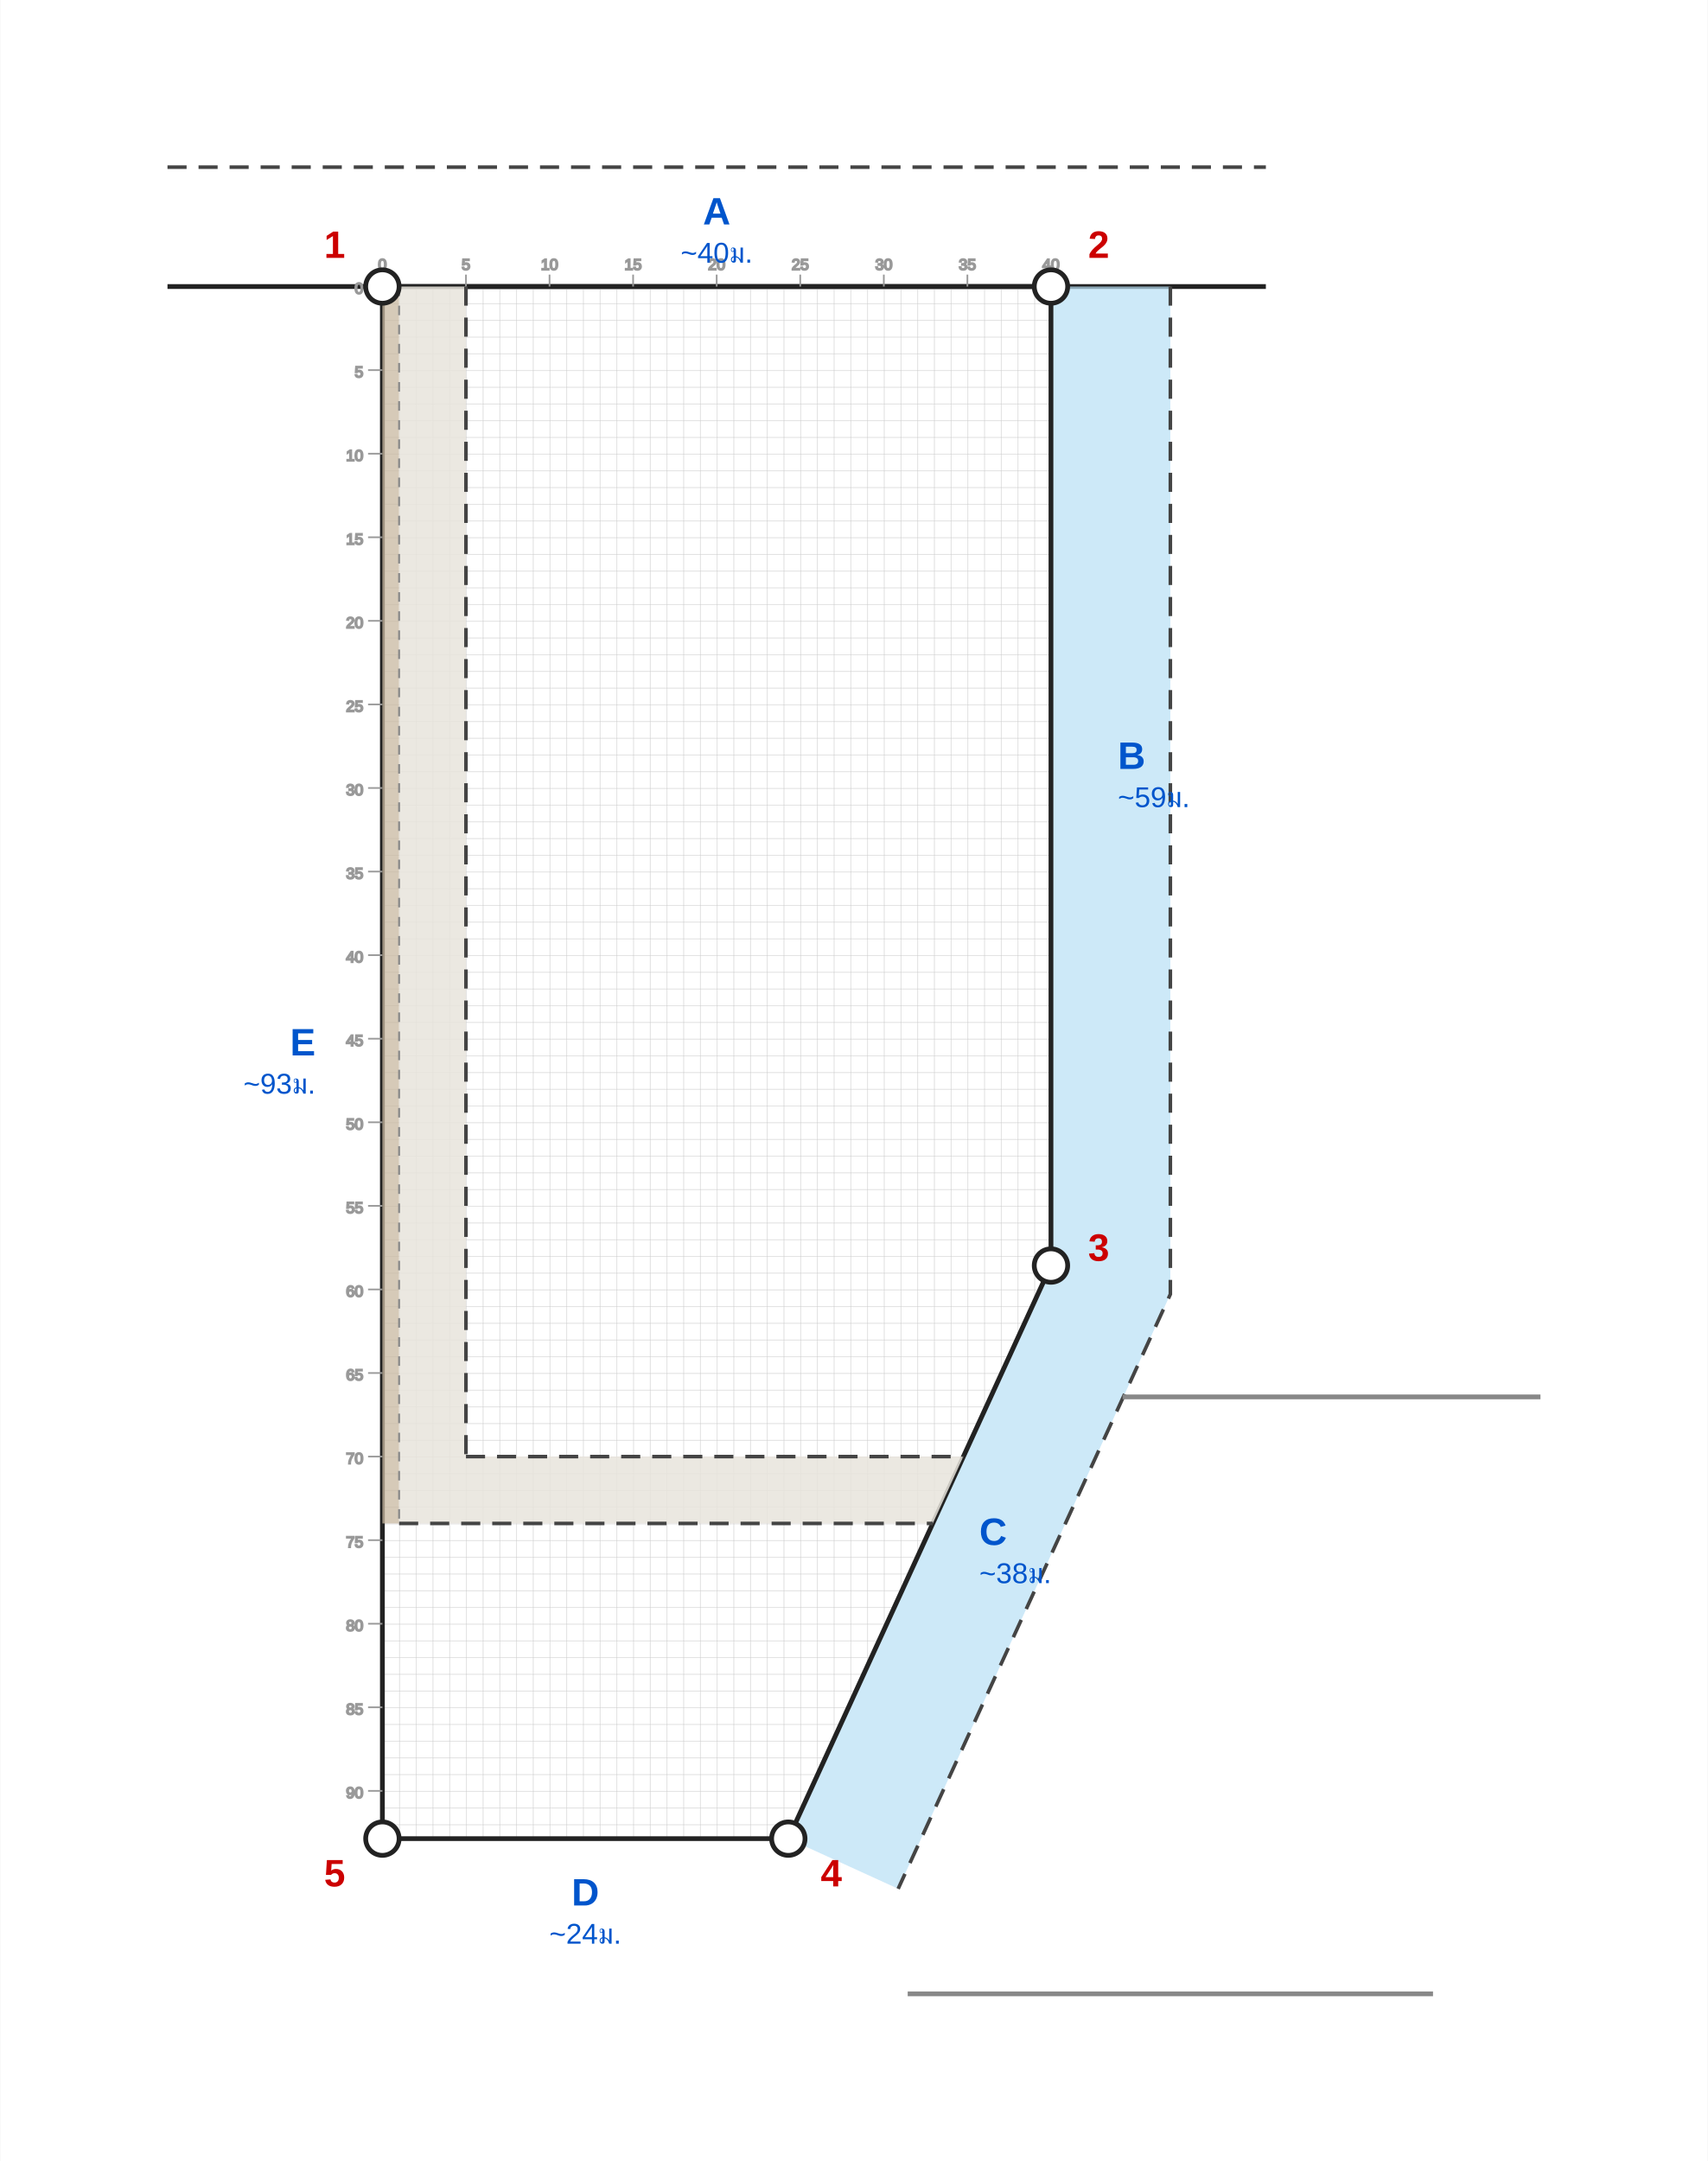
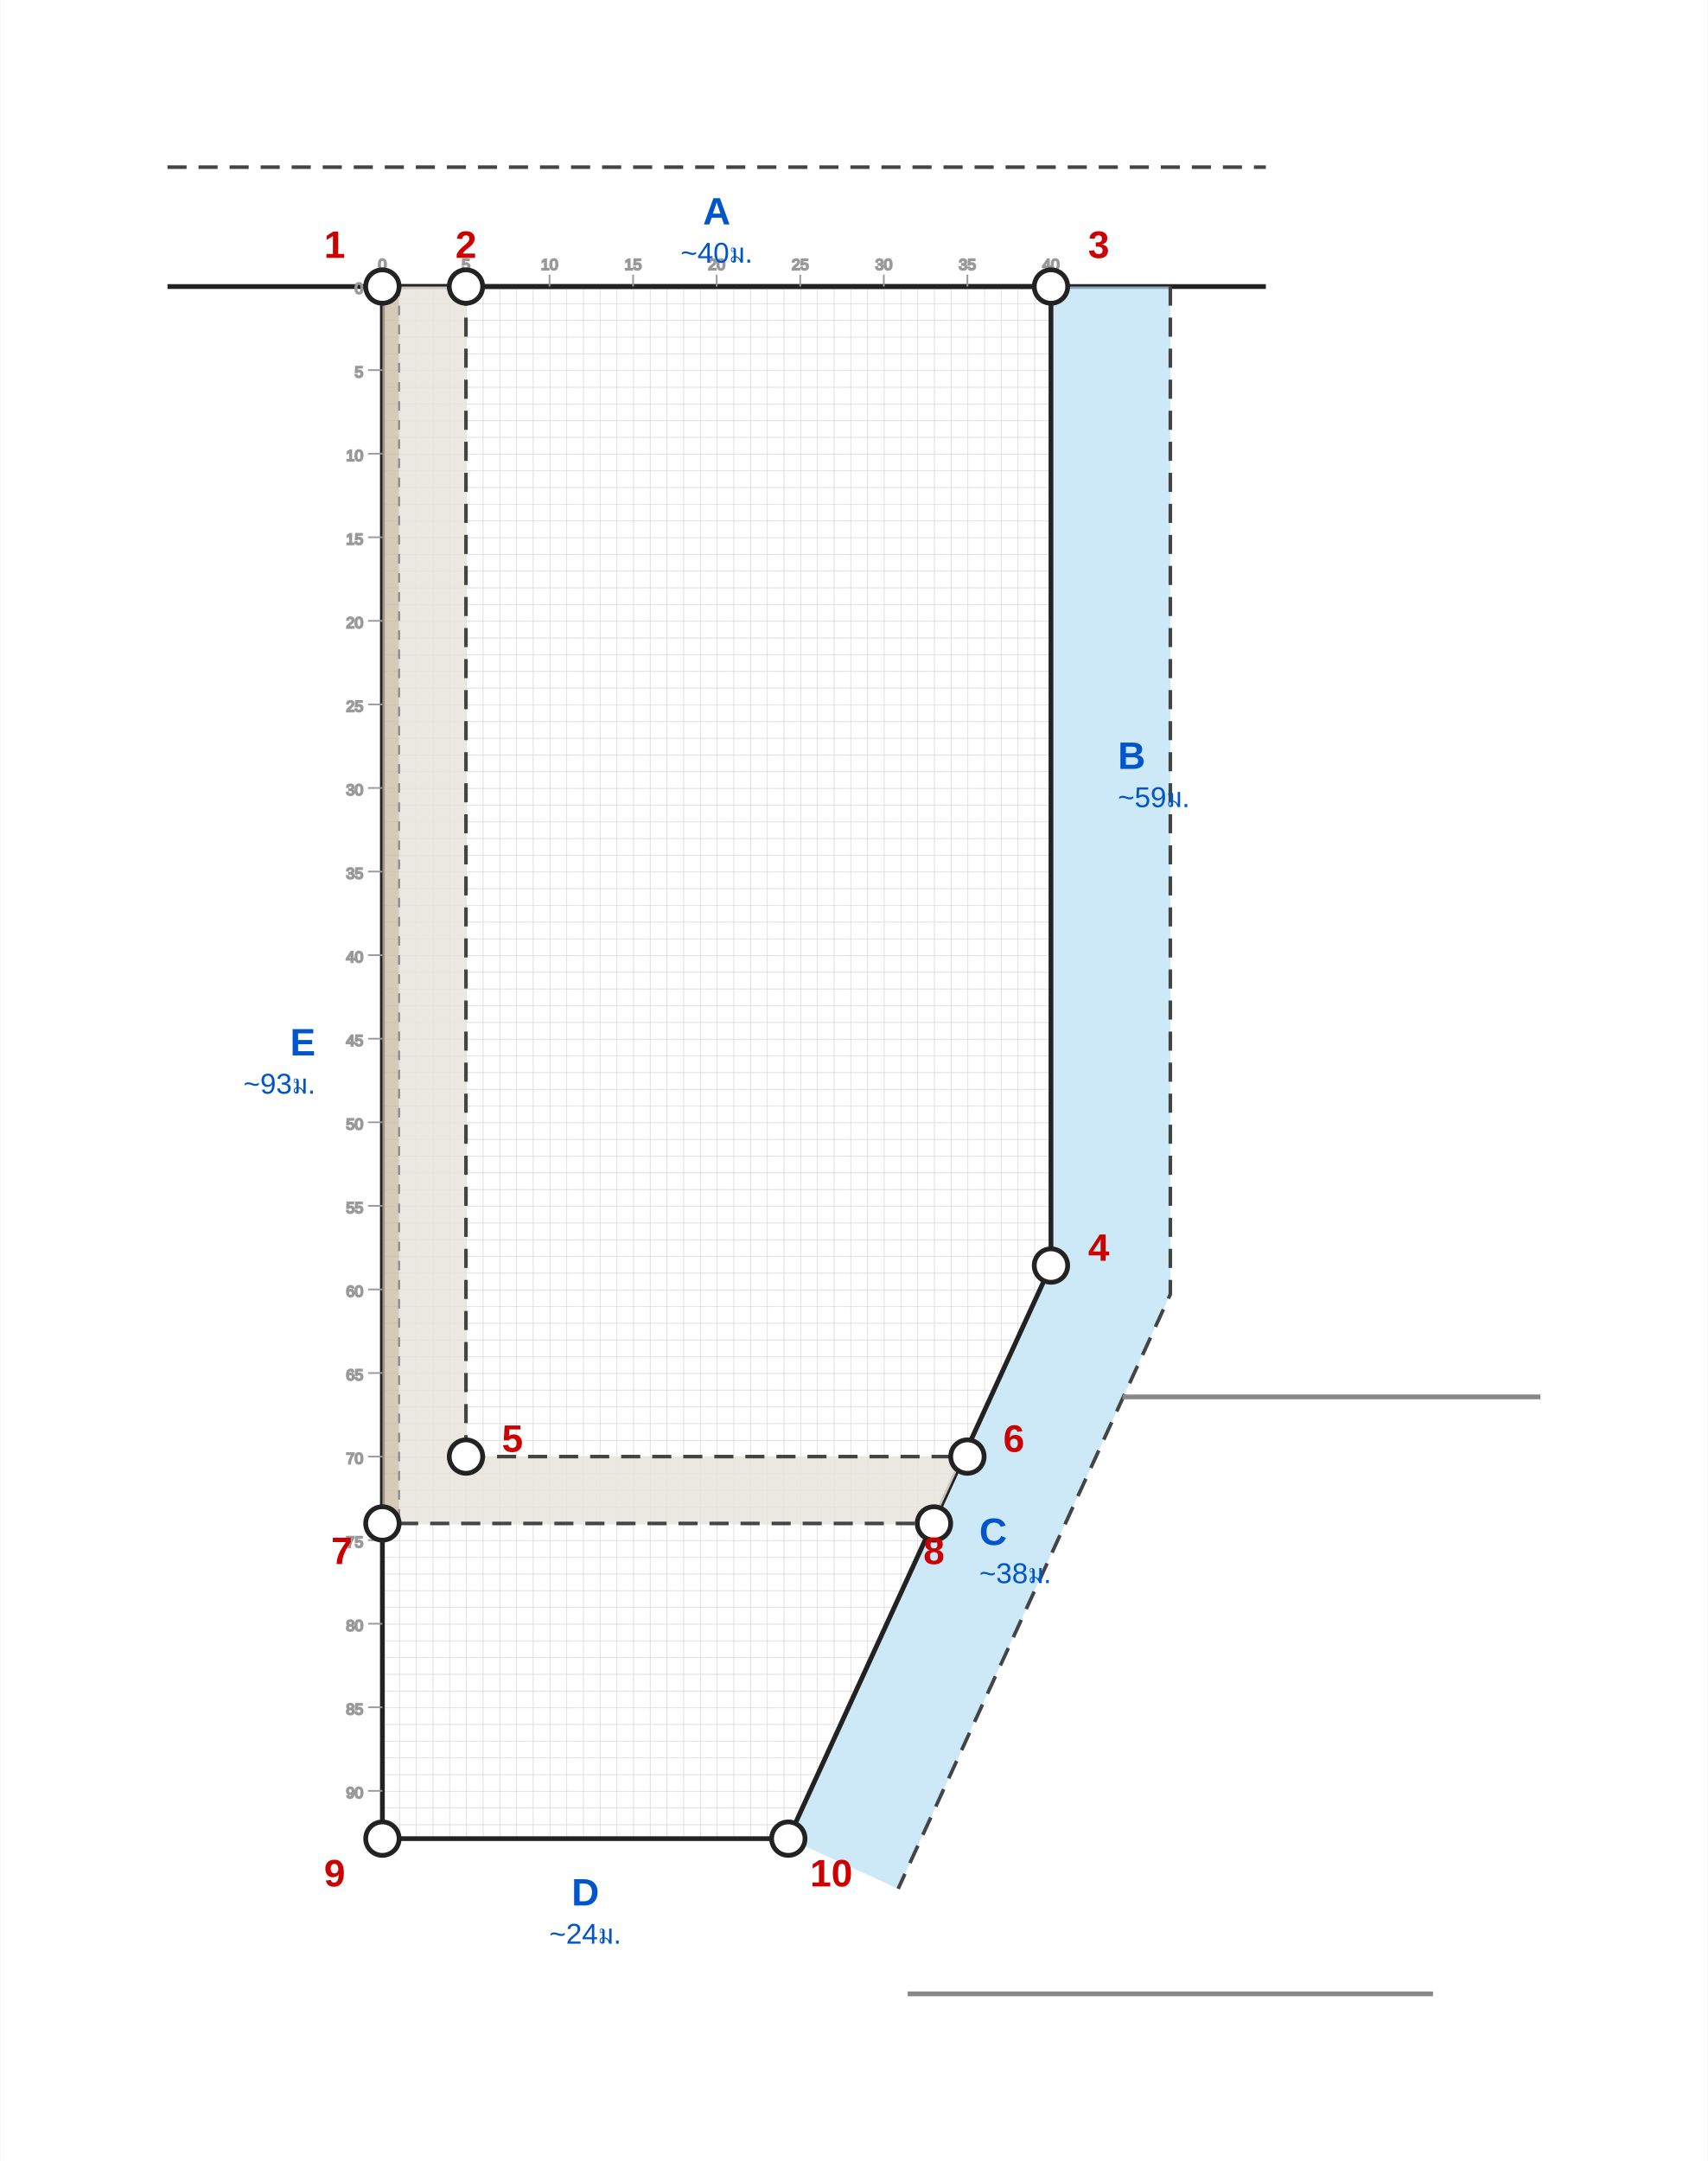
<svg xmlns="http://www.w3.org/2000/svg" viewBox="-10 10 715 905" width="1610" height="2037">
  <rect x="-10" y="10" width="715" height="905" fill="white" />
  <defs>
    <pattern id="grid1m" x="150" y="130" width="7" height="7" patternUnits="userSpaceOnUse">
      <line x1="0" y1="0" x2="7" y2="0" stroke="#ccc" stroke-width="0.4" />
      <line x1="0" y1="0" x2="0" y2="7" stroke="#ccc" stroke-width="0.4" />
    </pattern>
  </defs>
  <line x1="60" y1="80" x2="520" y2="80" stroke="#444" stroke-width="1.5" stroke-dasharray="8,5" />
  <line x1="60" y1="130" x2="520" y2="130" stroke="#222" stroke-width="2" />
  <polygon points="430,130 480,130 480,552 366,801 320,780 430,540" fill="#b8dff5" stroke="none" opacity="0.7" />
  <polyline points="480,130 480,552 366,801" fill="none" stroke="#444" stroke-width="1.5" stroke-dasharray="8,5" />
  <polygon points="150,130 430,130 430,540 320,780 150,780" fill="url(#grid1m)" stroke="none" />
  <polygon points="       150,130       430,130       430,540       320,780       150,780     " fill="none" stroke="#222" stroke-width="2" stroke-linejoin="round" />
  <g stroke="#999" stroke-width="0.7" fill="#999" font-family="Arial" font-size="6.5" text-anchor="middle">
    <line x1="150" y1="125" x2="150" y2="130" />
    <text x="150" y="123">0</text>
    <line x1="185" y1="125" x2="185" y2="130" />
    <text x="185" y="123">5</text>
    <line x1="220" y1="125" x2="220" y2="130" />
    <text x="220" y="123">10</text>
    <line x1="255" y1="125" x2="255" y2="130" />
    <text x="255" y="123">15</text>
    <line x1="290" y1="125" x2="290" y2="130" />
    <text x="290" y="123">20</text>
    <line x1="325" y1="125" x2="325" y2="130" />
    <text x="325" y="123">25</text>
    <line x1="360" y1="125" x2="360" y2="130" />
    <text x="360" y="123">30</text>
    <line x1="395" y1="125" x2="395" y2="130" />
    <text x="395" y="123">35</text>
    <line x1="430" y1="125" x2="430" y2="130" />
    <text x="430" y="123">40</text>
  </g>
  <g stroke="#999" stroke-width="0.7" fill="#999" font-family="Arial" font-size="6.5" text-anchor="end">
    <line x1="144" y1="130" x2="150" y2="130" />
    <text x="142" y="133">0</text>
    <line x1="144" y1="165" x2="150" y2="165" />
    <text x="142" y="168">5</text>
    <line x1="144" y1="200" x2="150" y2="200" />
    <text x="142" y="203">10</text>
    <line x1="144" y1="235" x2="150" y2="235" />
    <text x="142" y="238">15</text>
    <line x1="144" y1="270" x2="150" y2="270" />
    <text x="142" y="273">20</text>
    <line x1="144" y1="305" x2="150" y2="305" />
    <text x="142" y="308">25</text>
    <line x1="144" y1="340" x2="150" y2="340" />
    <text x="142" y="343">30</text>
    <line x1="144" y1="375" x2="150" y2="375" />
    <text x="142" y="378">35</text>
    <line x1="144" y1="410" x2="150" y2="410" />
    <text x="142" y="413">40</text>
    <line x1="144" y1="445" x2="150" y2="445" />
    <text x="142" y="448">45</text>
    <line x1="144" y1="480" x2="150" y2="480" />
    <text x="142" y="483">50</text>
    <line x1="144" y1="515" x2="150" y2="515" />
    <text x="142" y="518">55</text>
    <line x1="144" y1="550" x2="150" y2="550" />
    <text x="142" y="553">60</text>
    <line x1="144" y1="585" x2="150" y2="585" />
    <text x="142" y="588">65</text>
    <line x1="144" y1="620" x2="150" y2="620" />
    <text x="142" y="623">70</text>
    <line x1="144" y1="655" x2="150" y2="655" />
    <text x="142" y="658">75</text>
    <line x1="144" y1="690" x2="150" y2="690" />
    <text x="142" y="693">80</text>
    <line x1="144" y1="725" x2="150" y2="725" />
    <text x="142" y="728">85</text>
    <line x1="144" y1="760" x2="150" y2="760" />
    <text x="142" y="763">90</text>
  </g>
  <rect x="150" y="130" width="7" height="518" fill="#c8b8a0" opacity="0.75" />
  <rect x="157" y="130" width="28" height="490" fill="#e8e4dc" opacity="0.85" />
  <polygon points="157,620 393.3,620 380.5,648 157,648" fill="#e8e4dc" opacity="0.85" />
  <line x1="185" y1="130" x2="185" y2="620" stroke="#444" stroke-width="1.5" stroke-dasharray="8,5" />
  <line x1="157" y1="130" x2="157" y2="648" stroke="#888" stroke-width="0.8" stroke-dasharray="4,4" />
  <line x1="185" y1="620" x2="393.3" y2="620" stroke="#444" stroke-width="1.5" stroke-dasharray="8,5" />
  <line x1="157" y1="648" x2="380.5" y2="648" stroke="#444" stroke-width="1.5" stroke-dasharray="8,5" />
  <line x1="460" y1="595" x2="635" y2="595" stroke="#888" stroke-width="2" />
  <line x1="370" y1="845" x2="590" y2="845" stroke="#888" stroke-width="2" />
  <circle cx="150" cy="130" r="7" fill="white" stroke="#222" stroke-width="2" />
  <circle cx="430" cy="130" r="7" fill="white" stroke="#222" stroke-width="2" />
  <circle cx="430" cy="540" r="7" fill="white" stroke="#222" stroke-width="2" />
  <circle cx="320" cy="780" r="7" fill="white" stroke="#222" stroke-width="2" />
  <circle cx="150" cy="780" r="7" fill="white" stroke="#222" stroke-width="2" />
+   <circle cx="185" cy="130" r="7" fill="white" stroke="#222" stroke-width="2" />
+   <circle cx="185" cy="620" r="7" fill="white" stroke="#222" stroke-width="2" />
+   <circle cx="395" cy="620" r="7" fill="white" stroke="#222" stroke-width="2" />
+   <circle cx="150" cy="648" r="7" fill="white" stroke="#222" stroke-width="2" />
+   <circle cx="381" cy="648" r="7" fill="white" stroke="#222" stroke-width="2" />
  <text x="130" y="118" font-family="Arial" font-size="16" font-weight="bold" fill="#c00" text-anchor="middle">1</text>
-   <text x="450" y="118" font-family="Arial" font-size="16" font-weight="bold" fill="#c00" text-anchor="middle">2</text>
-   <text x="450" y="538" font-family="Arial" font-size="16" font-weight="bold" fill="#c00" text-anchor="middle">3</text>
-   <text x="338" y="800" font-family="Arial" font-size="16" font-weight="bold" fill="#c00" text-anchor="middle">4</text>
-   <text x="130" y="800" font-family="Arial" font-size="16" font-weight="bold" fill="#c00" text-anchor="middle">5</text>
+   <text x="185" y="118" font-family="Arial" font-size="16" font-weight="bold" fill="#c00" text-anchor="middle">2</text>
+   <text x="450" y="118" font-family="Arial" font-size="16" font-weight="bold" fill="#c00" text-anchor="middle">3</text>
+   <text x="450" y="538" font-family="Arial" font-size="16" font-weight="bold" fill="#c00" text-anchor="middle">4</text>
+   <text x="200" y="618" font-family="Arial" font-size="16" font-weight="bold" fill="#c00" text-anchor="start">5</text>
+   <text x="410" y="618" font-family="Arial" font-size="16" font-weight="bold" fill="#c00" text-anchor="start">6</text>
+   <text x="133" y="665" font-family="Arial" font-size="16" font-weight="bold" fill="#c00" text-anchor="middle">7</text>
+   <text x="381" y="665" font-family="Arial" font-size="16" font-weight="bold" fill="#c00" text-anchor="middle">8</text>
+   <text x="130" y="800" font-family="Arial" font-size="16" font-weight="bold" fill="#c00" text-anchor="middle">9</text>
+   <text x="338" y="800" font-family="Arial" font-size="16" font-weight="bold" fill="#c00" text-anchor="middle">10</text>
  <text x="290" y="104" font-family="Arial" font-size="16" font-weight="bold" fill="#0055cc" text-anchor="middle">A</text>
  <text x="290" y="120" font-family="Arial" font-size="12" fill="#0055cc" text-anchor="middle">~40ม.</text>
  <text x="458" y="332" font-family="Arial" font-size="16" font-weight="bold" fill="#0055cc" text-anchor="start">B</text>
  <text x="458" y="348" font-family="Arial" font-size="12" fill="#0055cc" text-anchor="start">~59ม.</text>
  <text x="400" y="657" font-family="Arial" font-size="16" font-weight="bold" fill="#0055cc" text-anchor="start">C</text>
  <text x="400" y="673" font-family="Arial" font-size="12" fill="#0055cc" text-anchor="start">~38ม.</text>
  <text x="235" y="808" font-family="Arial" font-size="16" font-weight="bold" fill="#0055cc" text-anchor="middle">D</text>
  <text x="235" y="824" font-family="Arial" font-size="12" fill="#0055cc" text-anchor="middle">~24ม.</text>
  <text x="122" y="452" font-family="Arial" font-size="16" font-weight="bold" fill="#0055cc" text-anchor="end">E</text>
  <text x="122" y="468" font-family="Arial" font-size="12" fill="#0055cc" text-anchor="end">~93ม.</text>
</svg>
